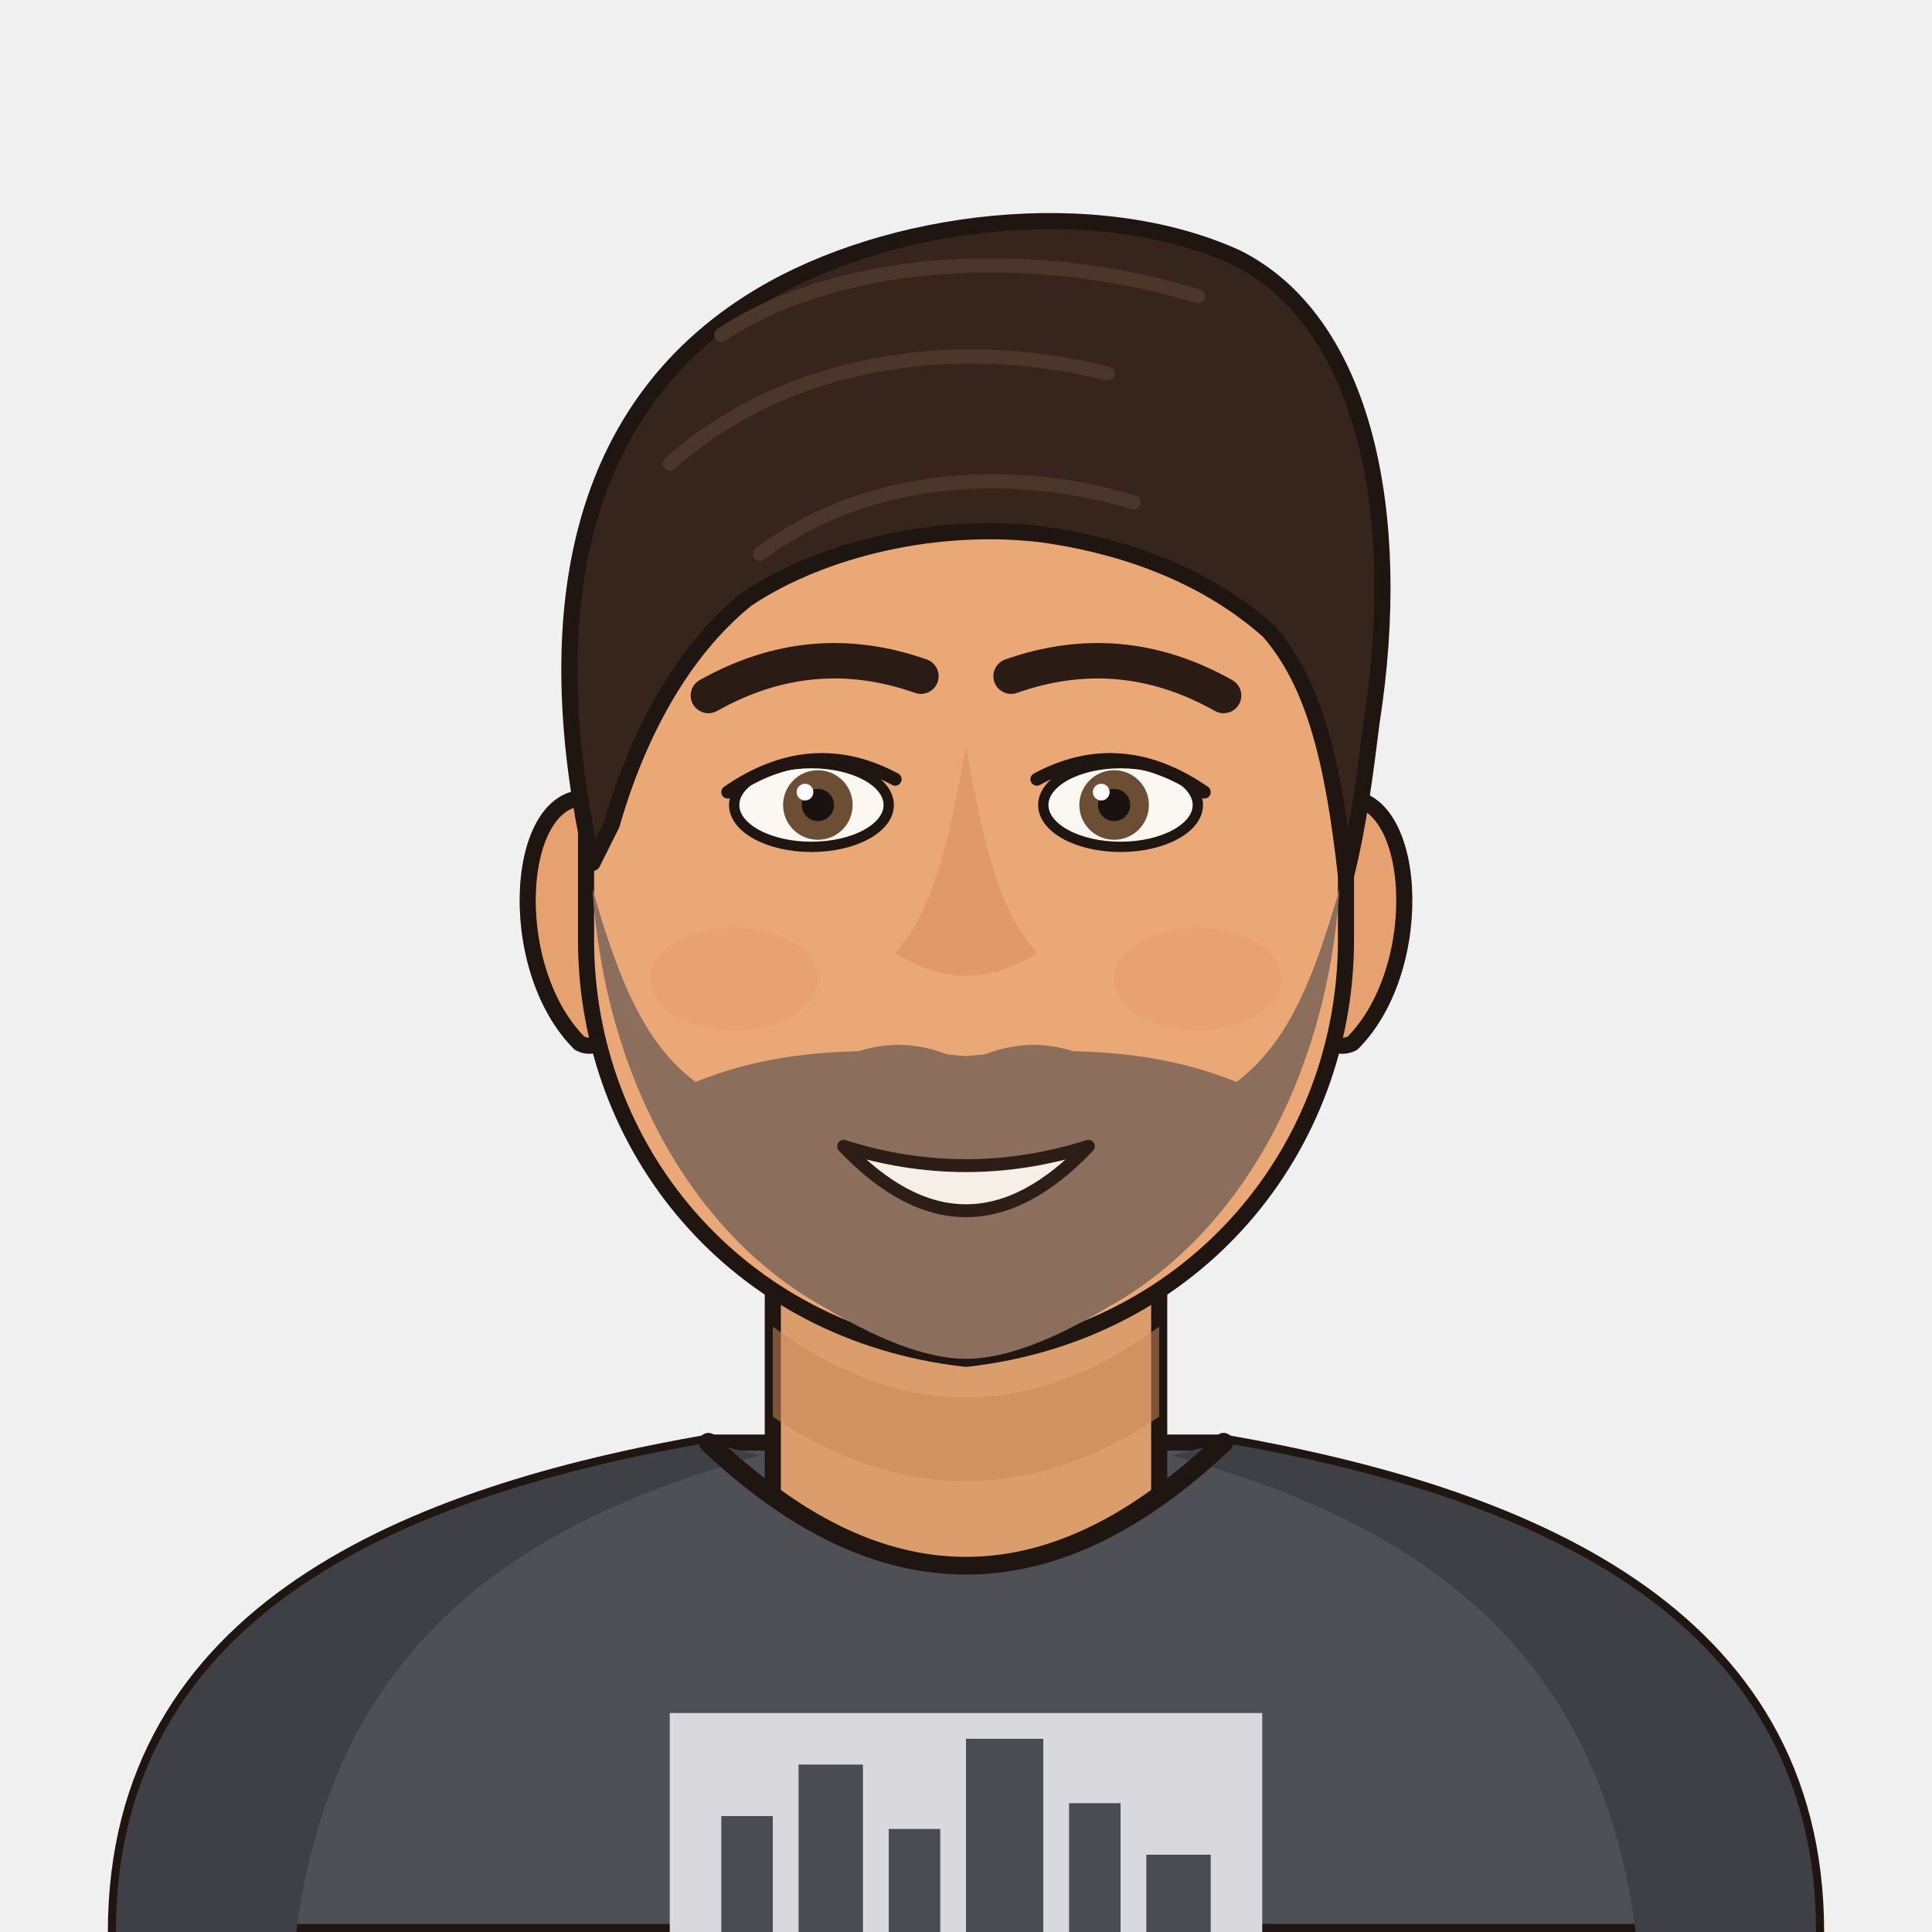
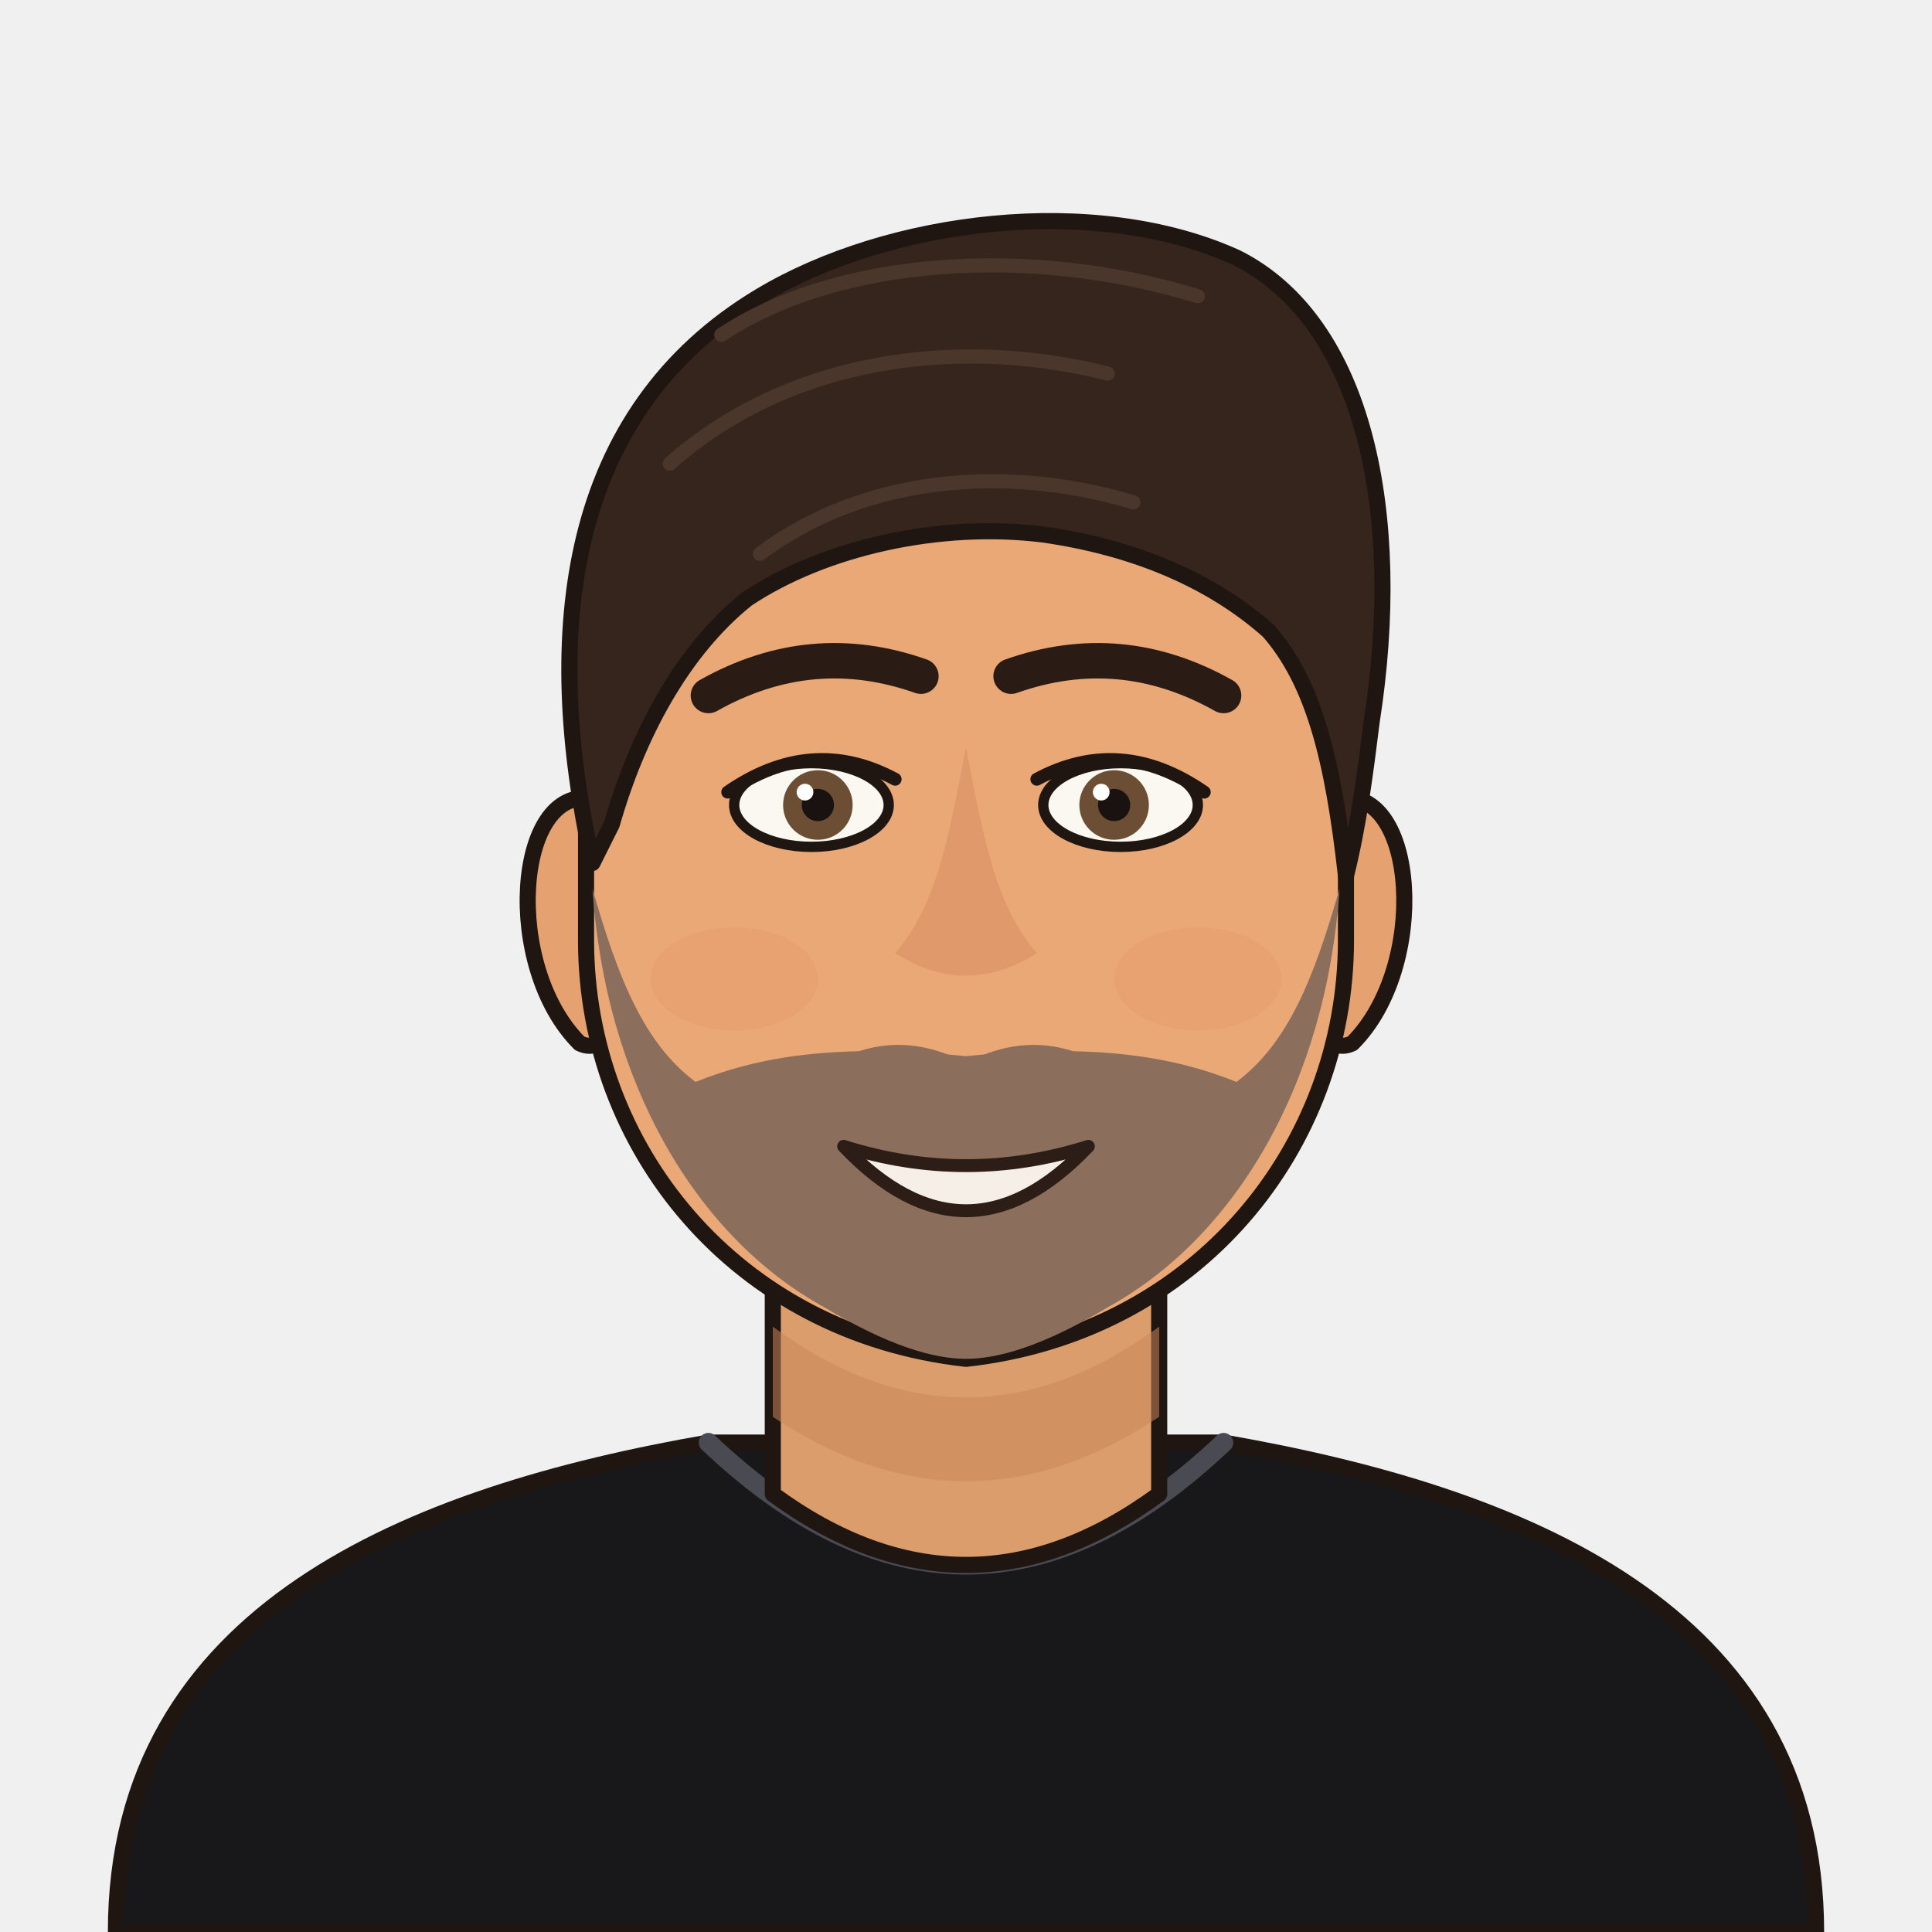
<svg xmlns="http://www.w3.org/2000/svg" viewBox="0 0 300 300" role="img" aria-labelledby="t">
-   <path d="M18 300C18 250 64 232 110 224L190 224C236 232 282 250 282 300Z" fill="#4f4f56" stroke="#1f1511" stroke-width="2.5" stroke-linejoin="round" />
-   <path d="M18 300C18 250 64 232 110 224L118 226C82 236 52 254 46 300Z" fill="#3f3f46" />
-   <path d="M282 300C282 250 236 232 190 224L182 226C218 236 248 254 254 300Z" fill="#3f3f46" />
-   <rect x="104" y="266" width="92" height="34" fill="#d9d9dd" />
-   <path d="M112 300V282h8v18M124 300V274h10v26M138 300V284h8v18M150 300V270h12v30M166 300V280h8v20M178 300V288h10v12" fill="#4b4b52" />
-   <path d="M110 224Q150 262 190 224" fill="none" stroke="#1f1511" stroke-width="3" stroke-linecap="round" />
+   <path d="M18 300C18 250 64 232 110 224L190 224C236 232 282 250 282 300Z" fill="#18181b" stroke="#1f1511" stroke-width="2.5" stroke-linejoin="round" />
+   <path d="M110 224Q150 262 190 224" fill="none" stroke="#4a4a52" stroke-width="3" stroke-linecap="round" />
  <path d="M120 178V232Q150 254 180 232V178Z" fill="#dc9d6c" stroke="#1f1511" stroke-width="2.5" stroke-linejoin="round" />
  <path d="M120 206Q150 228 180 206V220Q150 240 120 220Z" fill="#c98757" opacity=".55" />
  <path d="M92 124C80 122 78 150 90 162C94 164 97 158 97 150Z" fill="#e6a171" stroke="#1f1511" stroke-width="2.5" stroke-linejoin="round" />
  <path d="M208 124C220 122 222 150 210 162C206 164 203 158 203 150Z" fill="#e6a171" stroke="#1f1511" stroke-width="2.5" stroke-linejoin="round" />
  <path d="M91 112C91 74 118 56 150 56C182 56 209 74 209 112V146C209 178 186 207 150 211C114 207 91 178 91 146Z" fill="#eba877" stroke="#1f1511" stroke-width="2.5" stroke-linejoin="round" />
  <ellipse cx="114" cy="152" rx="13" ry="8" fill="#e08f62" opacity=".25" />
  <ellipse cx="186" cy="152" rx="13" ry="8" fill="#e08f62" opacity=".25" />
  <path d="M150 116C147 132 145 141 139 148Q150 155 161 148C155 141 153 132 150 116Z" fill="#d78d5e" opacity=".55" />
  <path d="M92 138C94 168 108 192 128 203C138 209 145 211 150 211C155 211 162 209 172 203C192 192 206 168 208 138C204 152 200 162 192 168C182 164 170 162 150 164C130 162 118 164 108 168C100 162 96 152 92 138Z" fill="#8b6e5c" />
  <path d="M126 167C136 160 144 162 150 165C156 162 164 160 174 167C170 173 160 173 150 172C140 173 130 173 126 167Z" fill="#8b6e5c" />
  <path d="M131 178Q150 198 169 178Q150 184 131 178Z" fill="#f6efe8" stroke="#2c1d17" stroke-width="2" stroke-linejoin="round" />
  <ellipse cx="126" cy="125" rx="12" ry="6.5" fill="#fbf7f1" stroke="#1f1511" stroke-width="1.6" />
  <ellipse cx="174" cy="125" rx="12" ry="6.5" fill="#fbf7f1" stroke="#1f1511" stroke-width="1.6" />
  <circle cx="127" cy="125" r="5.4" fill="#6b4e33" />
  <circle cx="173" cy="125" r="5.4" fill="#6b4e33" />
  <circle cx="127" cy="125" r="2.5" fill="#1a1210" />
  <circle cx="173" cy="125" r="2.5" fill="#1a1210" />
  <circle cx="125" cy="123" r="1.3" fill="#fff" />
  <circle cx="171" cy="123" r="1.3" fill="#fff" />
  <path d="M113 123Q126 114 139 121M161 121Q174 114 187 123" fill="none" stroke="#1f1511" stroke-width="2" stroke-linecap="round" />
  <path d="M110 108Q126 99 143 105M157 105Q174 99 190 108" fill="none" stroke="#2a1b15" stroke-width="5.5" stroke-linecap="round" />
  <path d="M92 134C84 98 88 64 118 46C138 34 170 30 192 40C212 50 218 80 213 112C212 120 211 128 209 136C207 118 204 106 197 98C188 90 176 85 162 83C146 81 128 85 116 93C106 101 99 114 95 128Z" fill="#35251d" stroke="#1f1511" stroke-width="2.5" stroke-linejoin="round" />
  <path d="M112 52C130 40 160 38 186 46M104 72C122 56 148 52 172 58M118 86C134 74 156 72 176 78" fill="none" stroke="#4a362b" stroke-width="2.2" stroke-linecap="round" />
</svg>
